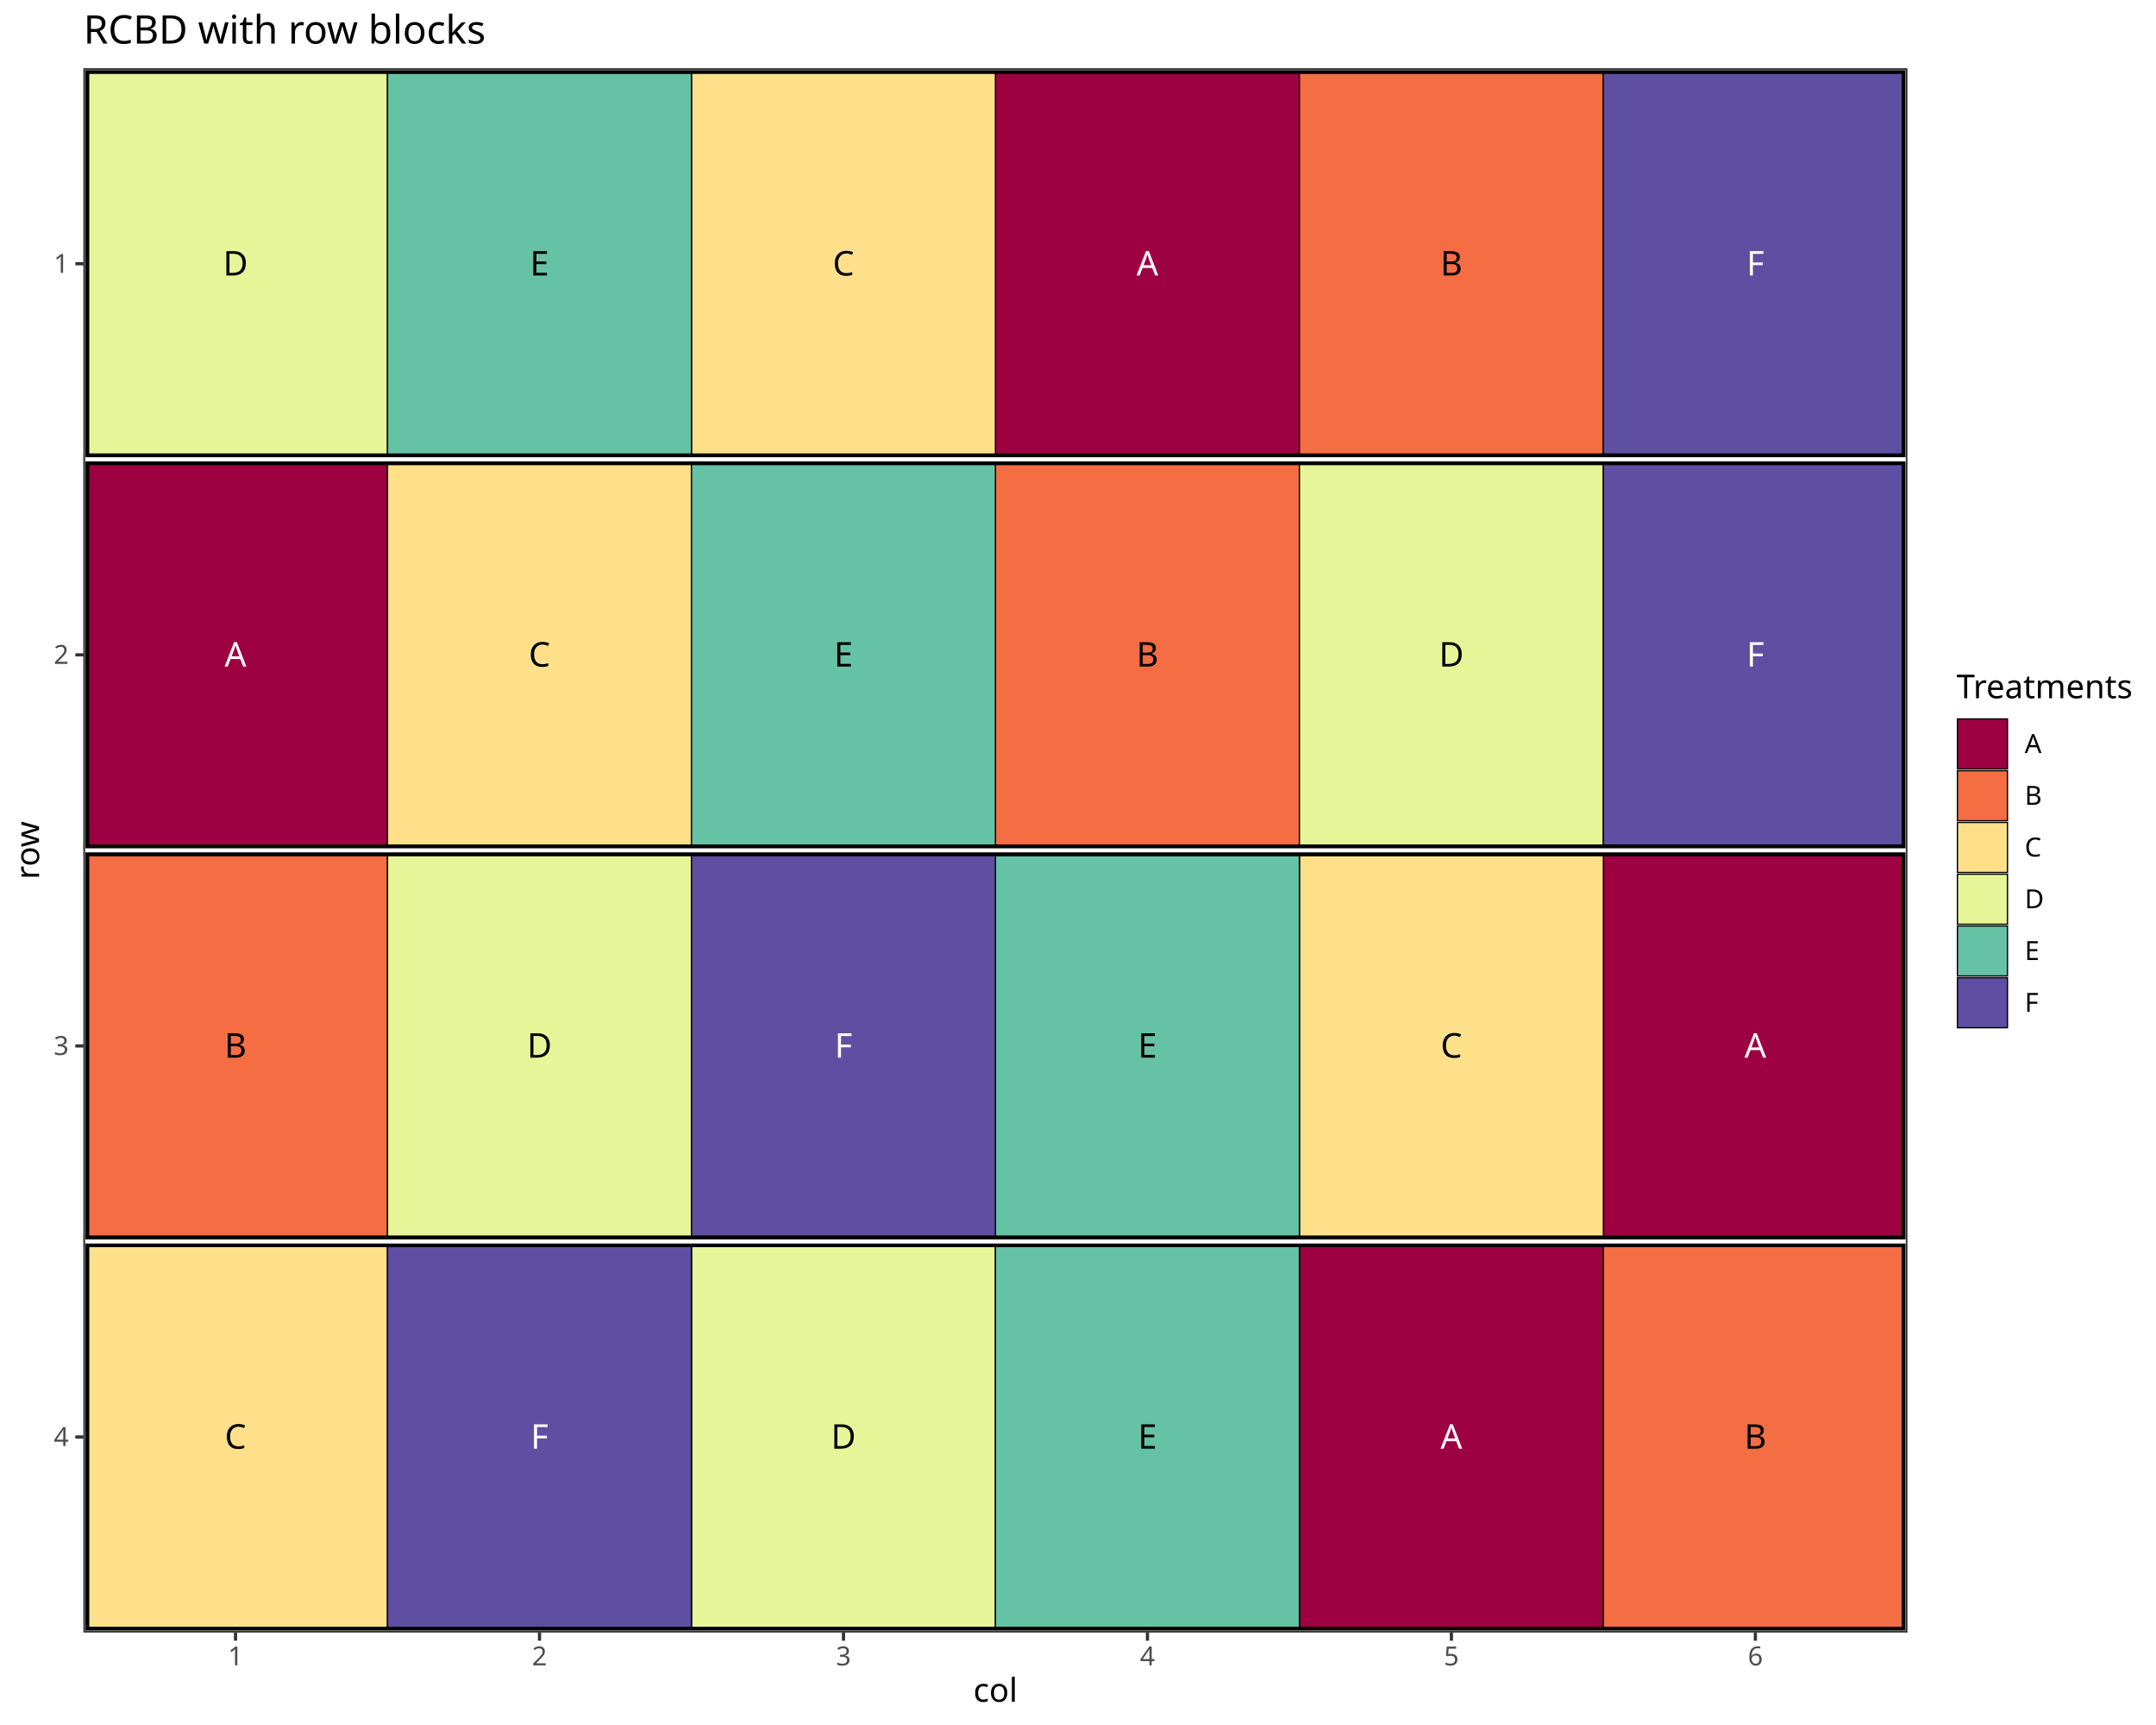
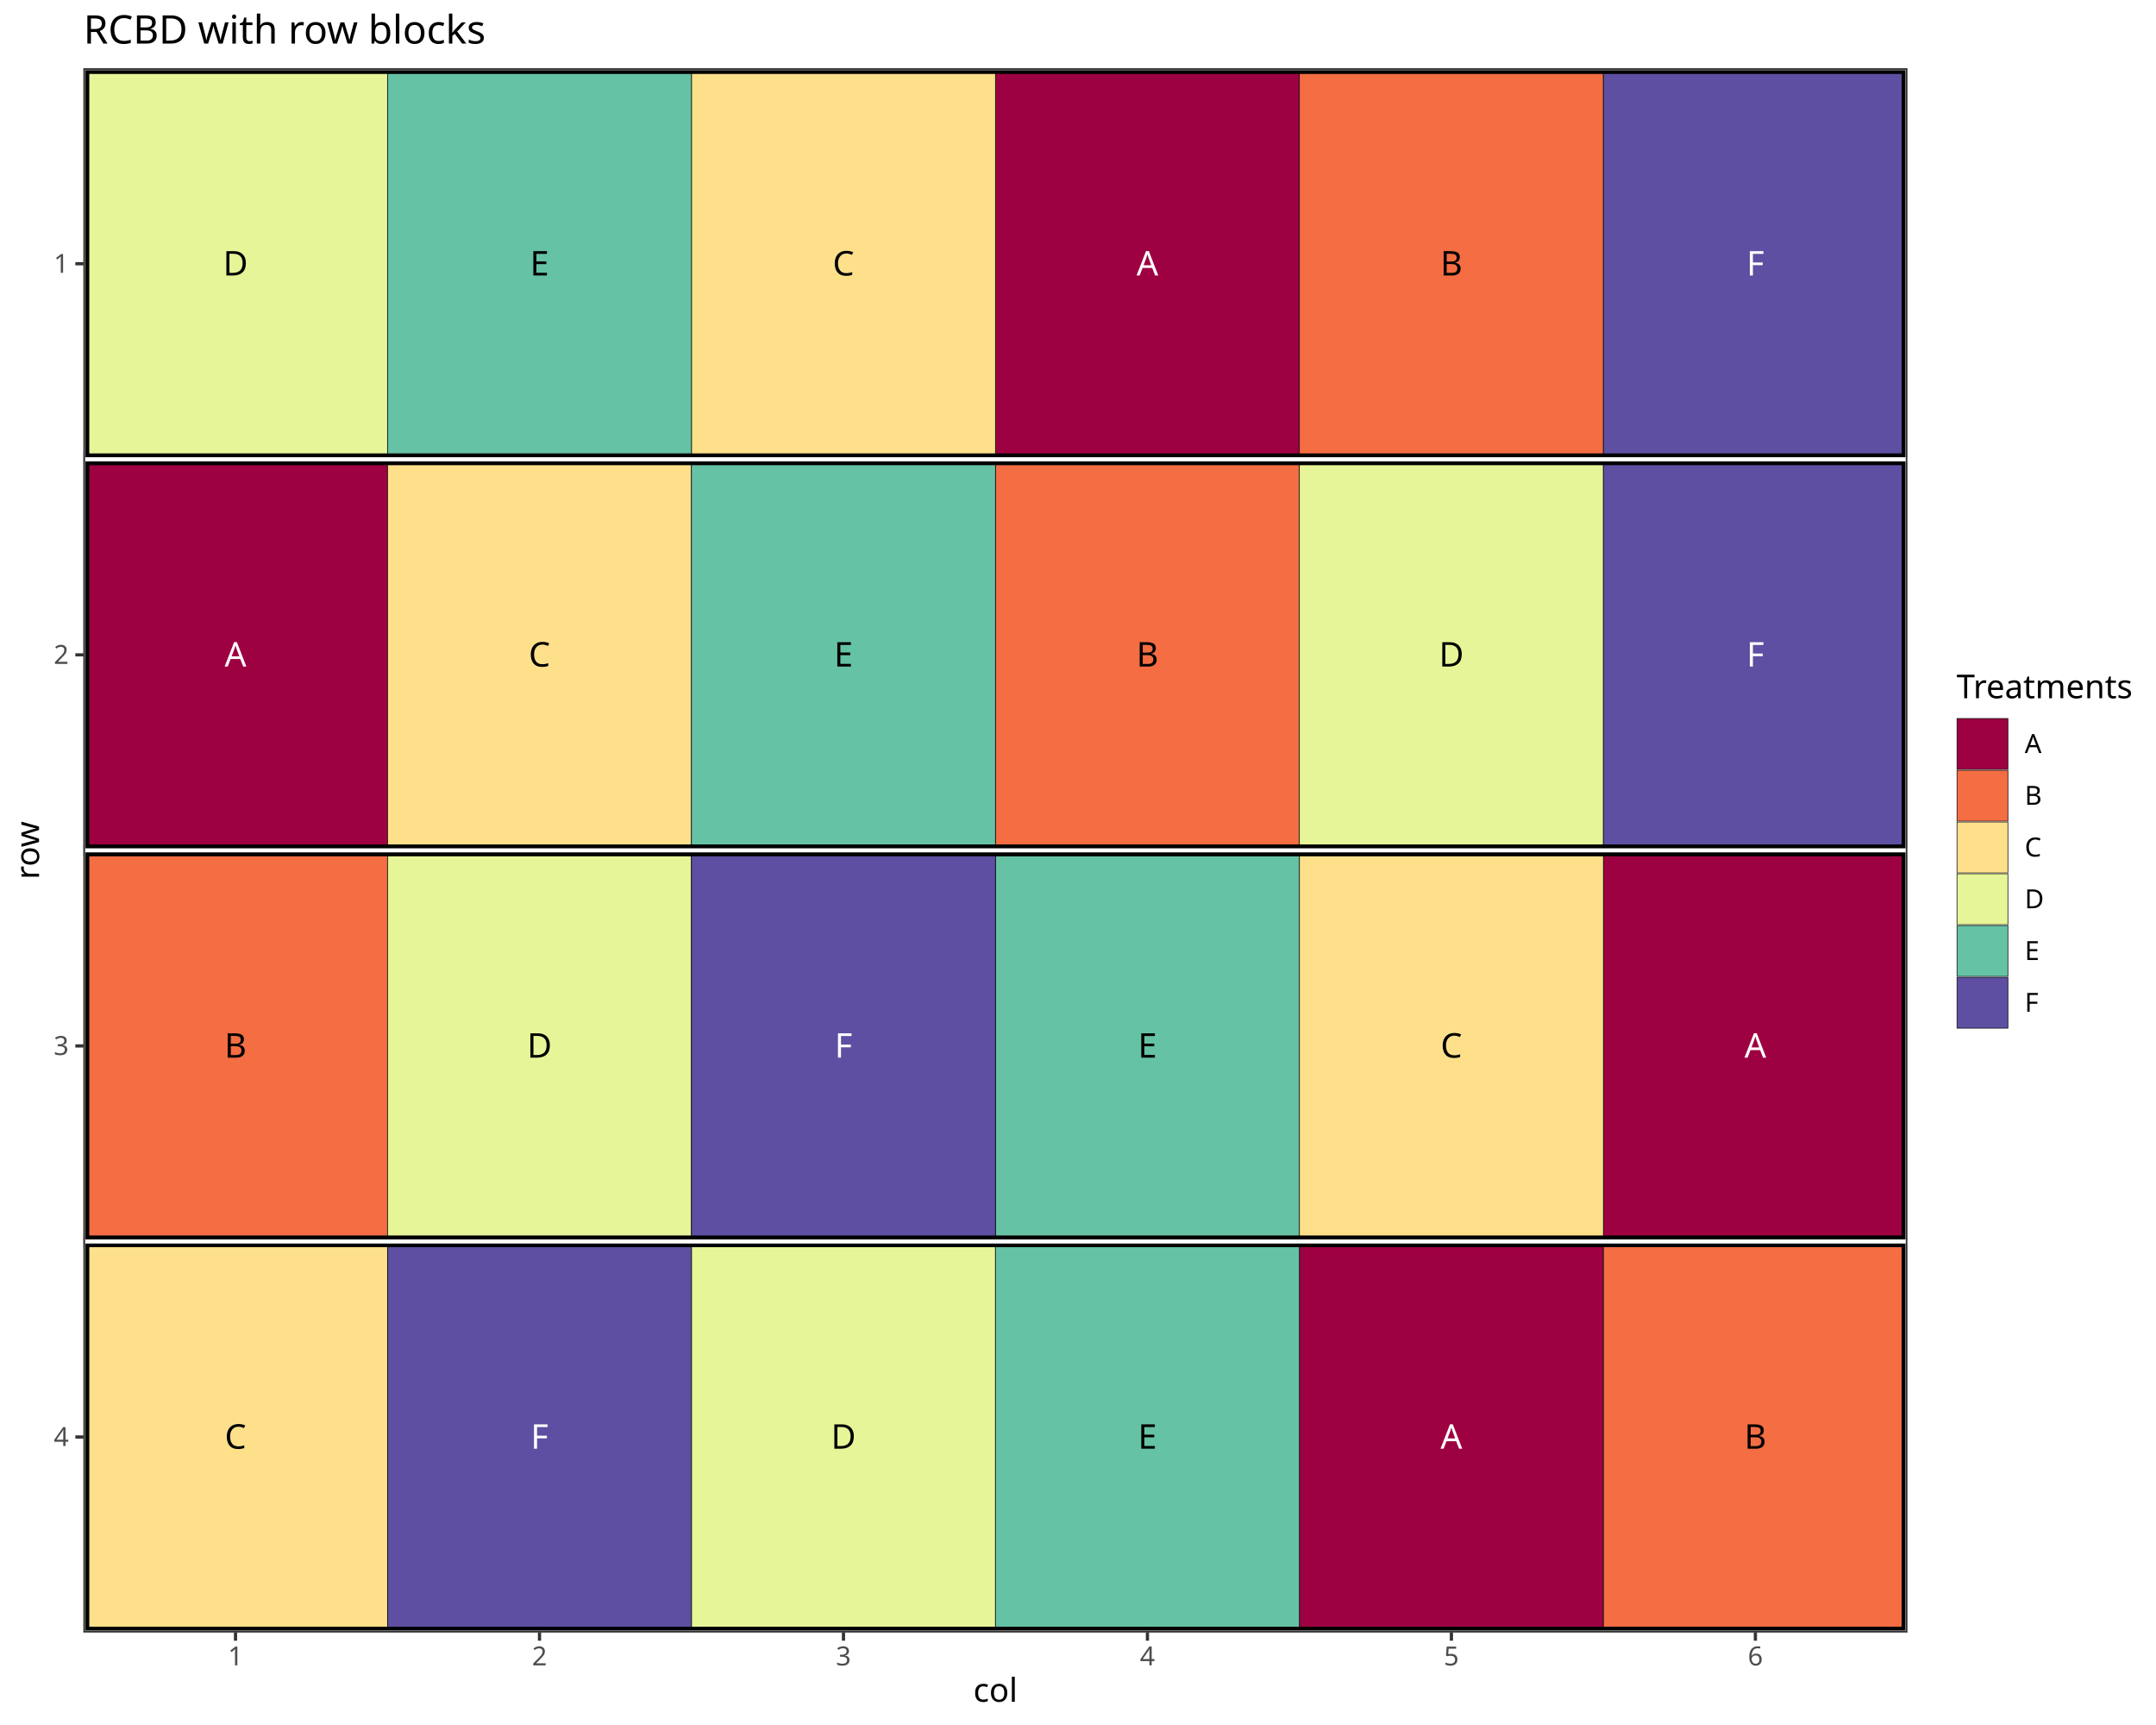
<svg xmlns="http://www.w3.org/2000/svg" class="svglite" data-engine-version="2.0" width="720.00pt" height="576.00pt" viewBox="0 0 720.00 576.00">
  <defs>
    <style type="text/css">
    .svglite line, .svglite polyline, .svglite polygon, .svglite path, .svglite rect, .svglite circle {
      fill: none;
      stroke: #000000;
      stroke-linecap: round;
      stroke-linejoin: round;
      stroke-miterlimit: 10.00;
    }
  </style>
  </defs>
  <rect width="100%" height="100%" style="stroke: none; fill: #FFFFFF;" />
  <defs>
    <clipPath id="cpMC4wMHw3MjAuMDB8MC4wMHw1NzYuMDA=">
      <rect x="0.00" y="0.00" width="720.00" height="576.00" />
    </clipPath>
  </defs>
  <g clip-path="url(#cpMC4wMHw3MjAuMDB8MC4wMHw1NzYuMDA=)">
    <rect x="0.00" y="0.00" width="720.00" height="576.00" style="stroke-width: 1.07; stroke: #FFFFFF; fill: #FFFFFF;" />
  </g>
  <defs>
    <clipPath id="cpMjcuOTB8NjM2Ljk2fDIyLjc4fDU0NS4xMQ==">
      <rect x="27.90" y="22.78" width="609.07" height="522.33" />
    </clipPath>
  </defs>
  <g clip-path="url(#cpMjcuOTB8NjM2Ljk2fDIyLjc4fDU0NS4xMQ==)">
    <rect x="27.90" y="22.78" width="609.07" height="522.33" style="stroke-width: 1.07; stroke: none; fill: #FFFFFF;" />
    <polyline points="27.90,22.78 636.96,22.78 " style="stroke-width: 0.53; stroke: #EBEBEB; stroke-linecap: butt;" />
    <polyline points="27.90,153.37 636.96,153.37 " style="stroke-width: 0.53; stroke: #EBEBEB; stroke-linecap: butt;" />
    <polyline points="27.90,283.95 636.96,283.95 " style="stroke-width: 0.53; stroke: #EBEBEB; stroke-linecap: butt;" />
    <polyline points="27.90,414.53 636.96,414.53 " style="stroke-width: 0.53; stroke: #EBEBEB; stroke-linecap: butt;" />
    <polyline points="27.90,545.11 636.96,545.11 " style="stroke-width: 0.53; stroke: #EBEBEB; stroke-linecap: butt;" />
    <polyline points="27.90,545.11 27.90,22.78 " style="stroke-width: 0.53; stroke: #EBEBEB; stroke-linecap: butt;" />
    <polyline points="129.41,545.11 129.41,22.78 " style="stroke-width: 0.53; stroke: #EBEBEB; stroke-linecap: butt;" />
    <polyline points="230.92,545.11 230.92,22.78 " style="stroke-width: 0.53; stroke: #EBEBEB; stroke-linecap: butt;" />
    <polyline points="332.43,545.11 332.43,22.78 " style="stroke-width: 0.53; stroke: #EBEBEB; stroke-linecap: butt;" />
    <polyline points="433.94,545.11 433.94,22.78 " style="stroke-width: 0.53; stroke: #EBEBEB; stroke-linecap: butt;" />
    <polyline points="535.45,545.11 535.45,22.78 " style="stroke-width: 0.53; stroke: #EBEBEB; stroke-linecap: butt;" />
    <polyline points="636.96,545.11 636.96,22.78 " style="stroke-width: 0.53; stroke: #EBEBEB; stroke-linecap: butt;" />
    <polyline points="27.90,88.07 636.96,88.07 " style="stroke-width: 1.07; stroke: #EBEBEB; stroke-linecap: butt;" />
    <polyline points="27.90,218.66 636.96,218.66 " style="stroke-width: 1.07; stroke: #EBEBEB; stroke-linecap: butt;" />
    <polyline points="27.90,349.24 636.96,349.24 " style="stroke-width: 1.07; stroke: #EBEBEB; stroke-linecap: butt;" />
    <polyline points="27.90,479.82 636.96,479.82 " style="stroke-width: 1.07; stroke: #EBEBEB; stroke-linecap: butt;" />
    <polyline points="78.65,545.11 78.65,22.78 " style="stroke-width: 1.07; stroke: #EBEBEB; stroke-linecap: butt;" />
    <polyline points="180.17,545.11 180.17,22.78 " style="stroke-width: 1.07; stroke: #EBEBEB; stroke-linecap: butt;" />
    <polyline points="281.68,545.11 281.68,22.78 " style="stroke-width: 1.07; stroke: #EBEBEB; stroke-linecap: butt;" />
    <polyline points="383.19,545.11 383.19,22.78 " style="stroke-width: 1.07; stroke: #EBEBEB; stroke-linecap: butt;" />
    <polyline points="484.70,545.11 484.70,22.78 " style="stroke-width: 1.07; stroke: #EBEBEB; stroke-linecap: butt;" />
    <polyline points="586.21,545.11 586.21,22.78 " style="stroke-width: 1.07; stroke: #EBEBEB; stroke-linecap: butt;" />
-     <rect x="332.43" y="22.78" width="101.51" height="130.58" style="stroke-width: 0.43; stroke-linecap: butt; stroke-linejoin: miter; fill: #9E0142;" />
-     <rect x="535.45" y="283.95" width="101.51" height="130.58" style="stroke-width: 0.43; stroke-linecap: butt; stroke-linejoin: miter; fill: #9E0142;" />
-     <rect x="27.90" y="153.37" width="101.51" height="130.58" style="stroke-width: 0.43; stroke-linecap: butt; stroke-linejoin: miter; fill: #9E0142;" />
-     <rect x="433.94" y="414.53" width="101.51" height="130.58" style="stroke-width: 0.43; stroke-linecap: butt; stroke-linejoin: miter; fill: #9E0142;" />
-     <rect x="535.45" y="414.53" width="101.51" height="130.58" style="stroke-width: 0.43; stroke-linecap: butt; stroke-linejoin: miter; fill: #F46D43;" />
-     <rect x="433.94" y="22.78" width="101.51" height="130.58" style="stroke-width: 0.43; stroke-linecap: butt; stroke-linejoin: miter; fill: #F46D43;" />
-     <rect x="332.43" y="153.37" width="101.51" height="130.58" style="stroke-width: 0.43; stroke-linecap: butt; stroke-linejoin: miter; fill: #F46D43;" />
-     <rect x="27.90" y="283.95" width="101.51" height="130.58" style="stroke-width: 0.43; stroke-linecap: butt; stroke-linejoin: miter; fill: #F46D43;" />
-     <rect x="230.92" y="22.78" width="101.51" height="130.58" style="stroke-width: 0.43; stroke-linecap: butt; stroke-linejoin: miter; fill: #FEE08B;" />
-     <rect x="129.41" y="153.37" width="101.51" height="130.58" style="stroke-width: 0.43; stroke-linecap: butt; stroke-linejoin: miter; fill: #FEE08B;" />
-     <rect x="27.90" y="414.53" width="101.51" height="130.58" style="stroke-width: 0.43; stroke-linecap: butt; stroke-linejoin: miter; fill: #FEE08B;" />
-     <rect x="433.94" y="283.95" width="101.51" height="130.58" style="stroke-width: 0.43; stroke-linecap: butt; stroke-linejoin: miter; fill: #FEE08B;" />
-     <rect x="27.90" y="22.78" width="101.51" height="130.58" style="stroke-width: 0.43; stroke-linecap: butt; stroke-linejoin: miter; fill: #E6F598;" />
-     <rect x="129.41" y="283.95" width="101.51" height="130.58" style="stroke-width: 0.43; stroke-linecap: butt; stroke-linejoin: miter; fill: #E6F598;" />
-     <rect x="433.94" y="153.37" width="101.51" height="130.58" style="stroke-width: 0.43; stroke-linecap: butt; stroke-linejoin: miter; fill: #E6F598;" />
-     <rect x="230.92" y="414.53" width="101.51" height="130.58" style="stroke-width: 0.43; stroke-linecap: butt; stroke-linejoin: miter; fill: #E6F598;" />
-     <rect x="332.43" y="283.95" width="101.51" height="130.58" style="stroke-width: 0.43; stroke-linecap: butt; stroke-linejoin: miter; fill: #66C2A5;" />
-     <rect x="129.41" y="22.78" width="101.51" height="130.58" style="stroke-width: 0.43; stroke-linecap: butt; stroke-linejoin: miter; fill: #66C2A5;" />
-     <rect x="230.92" y="153.37" width="101.51" height="130.58" style="stroke-width: 0.43; stroke-linecap: butt; stroke-linejoin: miter; fill: #66C2A5;" />
-     <rect x="332.43" y="414.53" width="101.51" height="130.58" style="stroke-width: 0.43; stroke-linecap: butt; stroke-linejoin: miter; fill: #66C2A5;" />
-     <rect x="535.45" y="153.37" width="101.51" height="130.58" style="stroke-width: 0.43; stroke-linecap: butt; stroke-linejoin: miter; fill: #5E4FA2;" />
-     <rect x="535.45" y="22.78" width="101.51" height="130.58" style="stroke-width: 0.43; stroke-linecap: butt; stroke-linejoin: miter; fill: #5E4FA2;" />
-     <rect x="230.92" y="283.95" width="101.51" height="130.58" style="stroke-width: 0.43; stroke-linecap: butt; stroke-linejoin: miter; fill: #5E4FA2;" />
-     <rect x="129.41" y="414.53" width="101.51" height="130.58" style="stroke-width: 0.43; stroke-linecap: butt; stroke-linejoin: miter; fill: #5E4FA2;" />
+     <rect x="332.43" y="22.78" width="101.51" height="130.58" style="stroke-width: 0.21; stroke-linecap: butt; stroke-linejoin: miter; fill: #9E0142;" />
+     <rect x="535.45" y="283.95" width="101.51" height="130.58" style="stroke-width: 0.21; stroke-linecap: butt; stroke-linejoin: miter; fill: #9E0142;" />
+     <rect x="27.90" y="153.37" width="101.51" height="130.58" style="stroke-width: 0.21; stroke-linecap: butt; stroke-linejoin: miter; fill: #9E0142;" />
+     <rect x="433.94" y="414.53" width="101.51" height="130.58" style="stroke-width: 0.21; stroke-linecap: butt; stroke-linejoin: miter; fill: #9E0142;" />
+     <rect x="535.45" y="414.53" width="101.51" height="130.58" style="stroke-width: 0.21; stroke-linecap: butt; stroke-linejoin: miter; fill: #F46D43;" />
+     <rect x="433.94" y="22.78" width="101.51" height="130.58" style="stroke-width: 0.21; stroke-linecap: butt; stroke-linejoin: miter; fill: #F46D43;" />
+     <rect x="332.43" y="153.37" width="101.51" height="130.58" style="stroke-width: 0.21; stroke-linecap: butt; stroke-linejoin: miter; fill: #F46D43;" />
+     <rect x="27.90" y="283.95" width="101.51" height="130.58" style="stroke-width: 0.21; stroke-linecap: butt; stroke-linejoin: miter; fill: #F46D43;" />
+     <rect x="230.92" y="22.78" width="101.51" height="130.58" style="stroke-width: 0.21; stroke-linecap: butt; stroke-linejoin: miter; fill: #FEE08B;" />
+     <rect x="129.41" y="153.37" width="101.51" height="130.58" style="stroke-width: 0.21; stroke-linecap: butt; stroke-linejoin: miter; fill: #FEE08B;" />
+     <rect x="27.90" y="414.53" width="101.51" height="130.58" style="stroke-width: 0.21; stroke-linecap: butt; stroke-linejoin: miter; fill: #FEE08B;" />
+     <rect x="433.94" y="283.95" width="101.51" height="130.58" style="stroke-width: 0.21; stroke-linecap: butt; stroke-linejoin: miter; fill: #FEE08B;" />
+     <rect x="27.90" y="22.78" width="101.51" height="130.58" style="stroke-width: 0.21; stroke-linecap: butt; stroke-linejoin: miter; fill: #E6F598;" />
+     <rect x="129.41" y="283.95" width="101.51" height="130.58" style="stroke-width: 0.21; stroke-linecap: butt; stroke-linejoin: miter; fill: #E6F598;" />
+     <rect x="433.94" y="153.37" width="101.51" height="130.58" style="stroke-width: 0.21; stroke-linecap: butt; stroke-linejoin: miter; fill: #E6F598;" />
+     <rect x="230.92" y="414.53" width="101.51" height="130.58" style="stroke-width: 0.21; stroke-linecap: butt; stroke-linejoin: miter; fill: #E6F598;" />
+     <rect x="332.43" y="283.95" width="101.51" height="130.58" style="stroke-width: 0.21; stroke-linecap: butt; stroke-linejoin: miter; fill: #66C2A5;" />
+     <rect x="129.41" y="22.78" width="101.51" height="130.58" style="stroke-width: 0.21; stroke-linecap: butt; stroke-linejoin: miter; fill: #66C2A5;" />
+     <rect x="230.92" y="153.37" width="101.51" height="130.58" style="stroke-width: 0.21; stroke-linecap: butt; stroke-linejoin: miter; fill: #66C2A5;" />
+     <rect x="332.43" y="414.53" width="101.51" height="130.58" style="stroke-width: 0.21; stroke-linecap: butt; stroke-linejoin: miter; fill: #66C2A5;" />
+     <rect x="535.45" y="153.37" width="101.51" height="130.58" style="stroke-width: 0.21; stroke-linecap: butt; stroke-linejoin: miter; fill: #5E4FA2;" />
+     <rect x="535.45" y="22.78" width="101.51" height="130.58" style="stroke-width: 0.21; stroke-linecap: butt; stroke-linejoin: miter; fill: #5E4FA2;" />
+     <rect x="230.92" y="283.95" width="101.51" height="130.58" style="stroke-width: 0.21; stroke-linecap: butt; stroke-linejoin: miter; fill: #5E4FA2;" />
+     <rect x="129.41" y="414.53" width="101.51" height="130.58" style="stroke-width: 0.21; stroke-linecap: butt; stroke-linejoin: miter; fill: #5E4FA2;" />
    <text x="383.19" y="91.99" text-anchor="middle" style="font-size: 11.38px; fill: #FFFFFF; font-family: sans;" textLength="7.59px" lengthAdjust="spacingAndGlyphs">A</text>
    <text x="586.21" y="353.16" text-anchor="middle" style="font-size: 11.38px; fill: #FFFFFF; font-family: sans;" textLength="7.59px" lengthAdjust="spacingAndGlyphs">A</text>
    <text x="78.65" y="222.57" text-anchor="middle" style="font-size: 11.38px; fill: #FFFFFF; font-family: sans;" textLength="7.59px" lengthAdjust="spacingAndGlyphs">A</text>
    <text x="484.70" y="483.74" text-anchor="middle" style="font-size: 11.38px; fill: #FFFFFF; font-family: sans;" textLength="7.59px" lengthAdjust="spacingAndGlyphs">A</text>
    <text x="586.21" y="483.74" text-anchor="middle" style="font-size: 11.38px; font-family: sans;" textLength="7.59px" lengthAdjust="spacingAndGlyphs">B</text>
    <text x="484.70" y="91.99" text-anchor="middle" style="font-size: 11.38px; font-family: sans;" textLength="7.59px" lengthAdjust="spacingAndGlyphs">B</text>
    <text x="383.19" y="222.57" text-anchor="middle" style="font-size: 11.38px; font-family: sans;" textLength="7.59px" lengthAdjust="spacingAndGlyphs">B</text>
    <text x="78.65" y="353.16" text-anchor="middle" style="font-size: 11.38px; font-family: sans;" textLength="7.59px" lengthAdjust="spacingAndGlyphs">B</text>
    <text x="281.68" y="91.99" text-anchor="middle" style="font-size: 11.38px; font-family: sans;" textLength="8.22px" lengthAdjust="spacingAndGlyphs">C</text>
    <text x="180.17" y="222.57" text-anchor="middle" style="font-size: 11.38px; font-family: sans;" textLength="8.22px" lengthAdjust="spacingAndGlyphs">C</text>
    <text x="78.65" y="483.74" text-anchor="middle" style="font-size: 11.38px; font-family: sans;" textLength="8.22px" lengthAdjust="spacingAndGlyphs">C</text>
    <text x="484.70" y="353.16" text-anchor="middle" style="font-size: 11.38px; font-family: sans;" textLength="8.22px" lengthAdjust="spacingAndGlyphs">C</text>
    <text x="78.65" y="91.99" text-anchor="middle" style="font-size: 11.38px; font-family: sans;" textLength="8.22px" lengthAdjust="spacingAndGlyphs">D</text>
    <text x="180.17" y="353.16" text-anchor="middle" style="font-size: 11.38px; font-family: sans;" textLength="8.22px" lengthAdjust="spacingAndGlyphs">D</text>
    <text x="484.70" y="222.57" text-anchor="middle" style="font-size: 11.38px; font-family: sans;" textLength="8.22px" lengthAdjust="spacingAndGlyphs">D</text>
    <text x="281.68" y="483.74" text-anchor="middle" style="font-size: 11.38px; font-family: sans;" textLength="8.22px" lengthAdjust="spacingAndGlyphs">D</text>
    <text x="383.19" y="353.16" text-anchor="middle" style="font-size: 11.38px; font-family: sans;" textLength="7.59px" lengthAdjust="spacingAndGlyphs">E</text>
    <text x="180.17" y="91.99" text-anchor="middle" style="font-size: 11.38px; font-family: sans;" textLength="7.59px" lengthAdjust="spacingAndGlyphs">E</text>
    <text x="281.68" y="222.57" text-anchor="middle" style="font-size: 11.38px; font-family: sans;" textLength="7.59px" lengthAdjust="spacingAndGlyphs">E</text>
    <text x="383.19" y="483.74" text-anchor="middle" style="font-size: 11.38px; font-family: sans;" textLength="7.59px" lengthAdjust="spacingAndGlyphs">E</text>
    <text x="586.21" y="222.57" text-anchor="middle" style="font-size: 11.38px; fill: #FFFFFF; font-family: sans;" textLength="6.95px" lengthAdjust="spacingAndGlyphs">F</text>
    <text x="586.21" y="91.99" text-anchor="middle" style="font-size: 11.38px; fill: #FFFFFF; font-family: sans;" textLength="6.95px" lengthAdjust="spacingAndGlyphs">F</text>
    <text x="281.68" y="353.16" text-anchor="middle" style="font-size: 11.38px; fill: #FFFFFF; font-family: sans;" textLength="6.95px" lengthAdjust="spacingAndGlyphs">F</text>
    <text x="180.17" y="483.74" text-anchor="middle" style="font-size: 11.38px; fill: #FFFFFF; font-family: sans;" textLength="6.95px" lengthAdjust="spacingAndGlyphs">F</text>
    <rect x="27.90" y="22.78" width="609.07" height="130.58" style="stroke-width: 3.84; stroke-linecap: butt; stroke-linejoin: miter;" />
    <rect x="27.90" y="153.37" width="609.07" height="130.58" style="stroke-width: 3.84; stroke-linecap: butt; stroke-linejoin: miter;" />
    <rect x="27.90" y="283.95" width="609.07" height="130.58" style="stroke-width: 3.84; stroke-linecap: butt; stroke-linejoin: miter;" />
    <rect x="27.90" y="414.53" width="609.07" height="130.58" style="stroke-width: 3.84; stroke-linecap: butt; stroke-linejoin: miter;" />
    <rect x="27.90" y="22.78" width="609.07" height="130.58" style="stroke-width: 1.28; stroke: #FFFFFF; stroke-linecap: butt; stroke-linejoin: miter;" />
    <rect x="27.90" y="153.37" width="609.07" height="130.58" style="stroke-width: 1.28; stroke: #FFFFFF; stroke-linecap: butt; stroke-linejoin: miter;" />
    <rect x="27.90" y="283.95" width="609.07" height="130.58" style="stroke-width: 1.28; stroke: #FFFFFF; stroke-linecap: butt; stroke-linejoin: miter;" />
    <rect x="27.90" y="414.53" width="609.07" height="130.58" style="stroke-width: 1.28; stroke: #FFFFFF; stroke-linecap: butt; stroke-linejoin: miter;" />
    <rect x="27.90" y="22.78" width="609.07" height="522.33" style="stroke-width: 1.07; stroke: #333333;" />
  </g>
  <g clip-path="url(#cpMC4wMHw3MjAuMDB8MC4wMHw1NzYuMDA=)">
    <text x="22.97" y="91.10" text-anchor="end" style="font-size: 8.80px; fill: #4D4D4D; font-family: sans;" textLength="4.89px" lengthAdjust="spacingAndGlyphs">1</text>
    <text x="22.97" y="221.68" text-anchor="end" style="font-size: 8.80px; fill: #4D4D4D; font-family: sans;" textLength="4.89px" lengthAdjust="spacingAndGlyphs">2</text>
    <text x="22.97" y="352.27" text-anchor="end" style="font-size: 8.80px; fill: #4D4D4D; font-family: sans;" textLength="4.89px" lengthAdjust="spacingAndGlyphs">3</text>
    <text x="22.97" y="482.85" text-anchor="end" style="font-size: 8.80px; fill: #4D4D4D; font-family: sans;" textLength="4.89px" lengthAdjust="spacingAndGlyphs">4</text>
    <polyline points="25.16,88.07 27.90,88.07 " style="stroke-width: 1.07; stroke: #333333; stroke-linecap: butt;" />
    <polyline points="25.16,218.66 27.90,218.66 " style="stroke-width: 1.07; stroke: #333333; stroke-linecap: butt;" />
    <polyline points="25.16,349.24 27.90,349.24 " style="stroke-width: 1.07; stroke: #333333; stroke-linecap: butt;" />
    <polyline points="25.16,479.82 27.90,479.82 " style="stroke-width: 1.07; stroke: #333333; stroke-linecap: butt;" />
    <polyline points="78.65,547.85 78.65,545.11 " style="stroke-width: 1.07; stroke: #333333; stroke-linecap: butt;" />
    <polyline points="180.17,547.85 180.17,545.11 " style="stroke-width: 1.07; stroke: #333333; stroke-linecap: butt;" />
    <polyline points="281.68,547.85 281.68,545.11 " style="stroke-width: 1.07; stroke: #333333; stroke-linecap: butt;" />
    <polyline points="383.19,547.85 383.19,545.11 " style="stroke-width: 1.07; stroke: #333333; stroke-linecap: butt;" />
    <polyline points="484.70,547.85 484.70,545.11 " style="stroke-width: 1.07; stroke: #333333; stroke-linecap: butt;" />
    <polyline points="586.21,547.85 586.21,545.11 " style="stroke-width: 1.07; stroke: #333333; stroke-linecap: butt;" />
    <text x="78.65" y="556.10" text-anchor="middle" style="font-size: 8.80px; fill: #4D4D4D; font-family: sans;" textLength="4.89px" lengthAdjust="spacingAndGlyphs">1</text>
    <text x="180.17" y="556.10" text-anchor="middle" style="font-size: 8.80px; fill: #4D4D4D; font-family: sans;" textLength="4.89px" lengthAdjust="spacingAndGlyphs">2</text>
    <text x="281.68" y="556.10" text-anchor="middle" style="font-size: 8.80px; fill: #4D4D4D; font-family: sans;" textLength="4.89px" lengthAdjust="spacingAndGlyphs">3</text>
    <text x="383.19" y="556.10" text-anchor="middle" style="font-size: 8.80px; fill: #4D4D4D; font-family: sans;" textLength="4.89px" lengthAdjust="spacingAndGlyphs">4</text>
    <text x="484.70" y="556.10" text-anchor="middle" style="font-size: 8.80px; fill: #4D4D4D; font-family: sans;" textLength="4.89px" lengthAdjust="spacingAndGlyphs">5</text>
    <text x="586.21" y="556.10" text-anchor="middle" style="font-size: 8.80px; fill: #4D4D4D; font-family: sans;" textLength="4.89px" lengthAdjust="spacingAndGlyphs">6</text>
    <text x="332.43" y="568.24" text-anchor="middle" style="font-size: 11.00px; font-family: sans;" textLength="14.06px" lengthAdjust="spacingAndGlyphs">col</text>
    <text transform="translate(13.05,283.95) rotate(-90)" text-anchor="middle" style="font-size: 11.00px; font-family: sans;" textLength="17.73px" lengthAdjust="spacingAndGlyphs">row</text>
    <rect x="647.92" y="218.96" width="66.60" height="129.97" style="stroke-width: 1.07; stroke: none; fill: #FFFFFF;" />
    <text x="653.40" y="233.15" style="font-size: 11.00px; font-family: sans;" textLength="55.64px" lengthAdjust="spacingAndGlyphs">Treatments</text>
    <rect x="653.40" y="239.77" width="17.28" height="17.28" style="stroke-width: 1.07; stroke: none; fill: #FFFFFF;" />
-     <rect x="653.69" y="240.06" width="16.71" height="16.71" style="stroke-width: 0.43; stroke-linecap: butt; stroke-linejoin: miter; fill: #9E0142;" />
+     <rect x="653.54" y="239.92" width="17.00" height="17.00" style="stroke-width: 0.21; stroke-linecap: butt; stroke-linejoin: miter; fill: #9E0142;" />
    <rect x="653.40" y="257.05" width="17.28" height="17.28" style="stroke-width: 1.07; stroke: none; fill: #FFFFFF;" />
-     <rect x="653.69" y="257.34" width="16.71" height="16.71" style="stroke-width: 0.43; stroke-linecap: butt; stroke-linejoin: miter; fill: #F46D43;" />
+     <rect x="653.54" y="257.20" width="17.00" height="17.00" style="stroke-width: 0.21; stroke-linecap: butt; stroke-linejoin: miter; fill: #F46D43;" />
    <rect x="653.40" y="274.33" width="17.28" height="17.28" style="stroke-width: 1.07; stroke: none; fill: #FFFFFF;" />
-     <rect x="653.69" y="274.62" width="16.71" height="16.71" style="stroke-width: 0.43; stroke-linecap: butt; stroke-linejoin: miter; fill: #FEE08B;" />
+     <rect x="653.54" y="274.48" width="17.00" height="17.00" style="stroke-width: 0.21; stroke-linecap: butt; stroke-linejoin: miter; fill: #FEE08B;" />
    <rect x="653.40" y="291.61" width="17.28" height="17.28" style="stroke-width: 1.07; stroke: none; fill: #FFFFFF;" />
-     <rect x="653.69" y="291.90" width="16.71" height="16.71" style="stroke-width: 0.43; stroke-linecap: butt; stroke-linejoin: miter; fill: #E6F598;" />
+     <rect x="653.54" y="291.76" width="17.00" height="17.00" style="stroke-width: 0.21; stroke-linecap: butt; stroke-linejoin: miter; fill: #E6F598;" />
    <rect x="653.40" y="308.89" width="17.28" height="17.28" style="stroke-width: 1.07; stroke: none; fill: #FFFFFF;" />
-     <rect x="653.69" y="309.18" width="16.71" height="16.71" style="stroke-width: 0.43; stroke-linecap: butt; stroke-linejoin: miter; fill: #66C2A5;" />
+     <rect x="653.54" y="309.04" width="17.00" height="17.00" style="stroke-width: 0.21; stroke-linecap: butt; stroke-linejoin: miter; fill: #66C2A5;" />
    <rect x="653.40" y="326.17" width="17.28" height="17.28" style="stroke-width: 1.07; stroke: none; fill: #FFFFFF;" />
-     <rect x="653.69" y="326.46" width="16.71" height="16.71" style="stroke-width: 0.43; stroke-linecap: butt; stroke-linejoin: miter; fill: #5E4FA2;" />
+     <rect x="653.54" y="326.32" width="17.00" height="17.00" style="stroke-width: 0.21; stroke-linecap: butt; stroke-linejoin: miter; fill: #5E4FA2;" />
    <text x="676.16" y="251.44" style="font-size: 8.80px; font-family: sans;" textLength="5.87px" lengthAdjust="spacingAndGlyphs">A</text>
    <text x="676.16" y="268.72" style="font-size: 8.80px; font-family: sans;" textLength="5.87px" lengthAdjust="spacingAndGlyphs">B</text>
    <text x="676.16" y="286.00" style="font-size: 8.80px; font-family: sans;" textLength="6.36px" lengthAdjust="spacingAndGlyphs">C</text>
    <text x="676.16" y="303.28" style="font-size: 8.80px; font-family: sans;" textLength="6.36px" lengthAdjust="spacingAndGlyphs">D</text>
    <text x="676.16" y="320.56" style="font-size: 8.80px; font-family: sans;" textLength="5.87px" lengthAdjust="spacingAndGlyphs">E</text>
    <text x="676.16" y="337.84" style="font-size: 8.80px; font-family: sans;" textLength="5.38px" lengthAdjust="spacingAndGlyphs">F</text>
    <text x="27.90" y="14.56" style="font-size: 13.20px; font-family: sans;" textLength="130.59px" lengthAdjust="spacingAndGlyphs">RCBD with row blocks</text>
  </g>
</svg>
